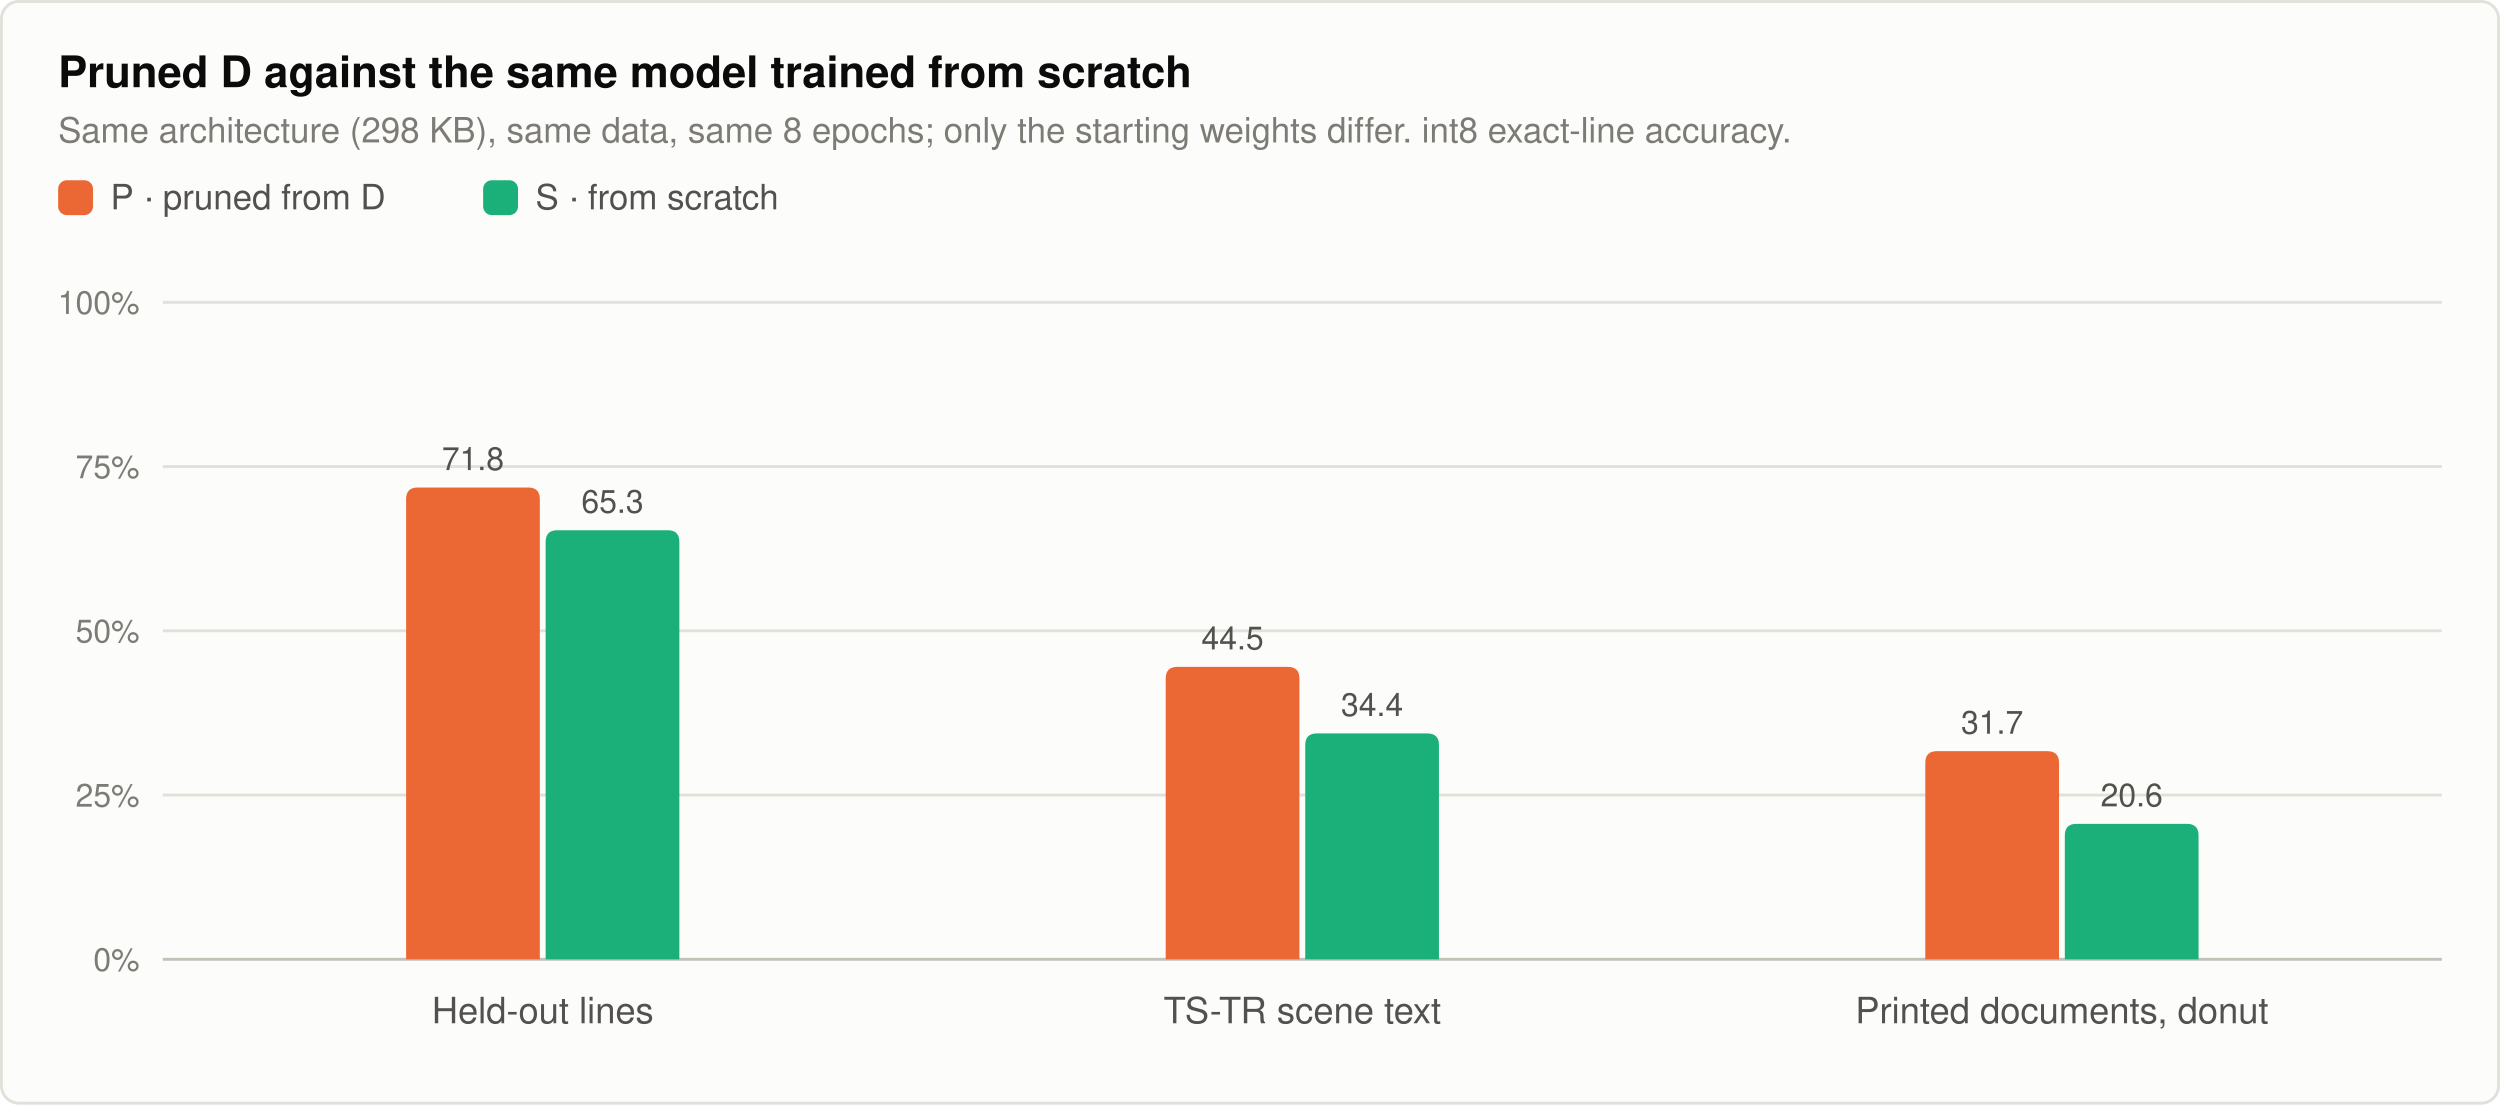
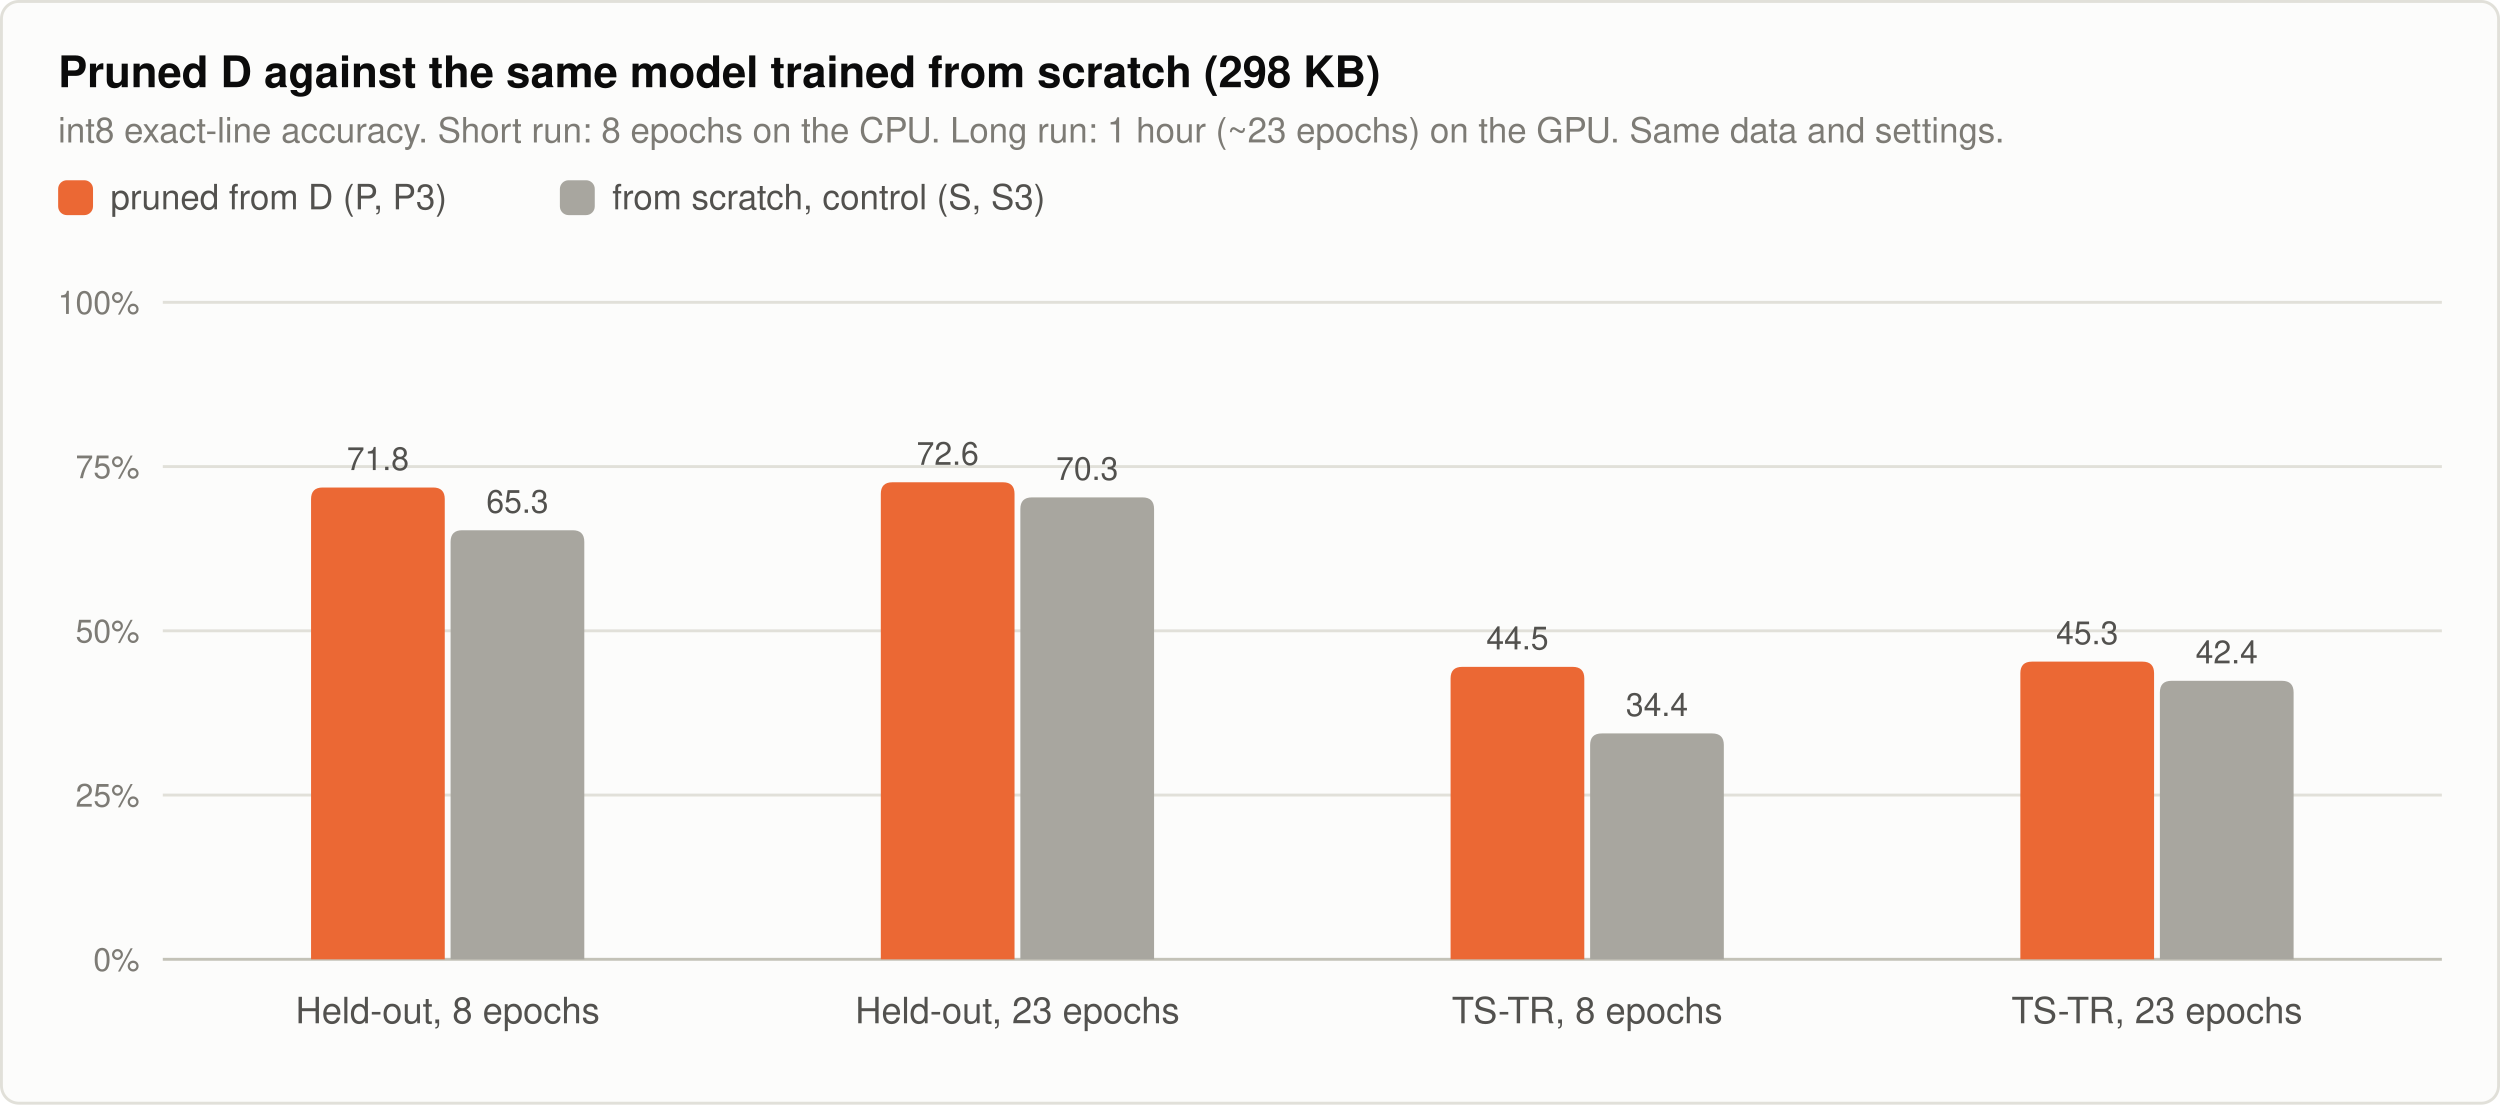
<svg xmlns="http://www.w3.org/2000/svg" viewBox="0 0 860 380" width="860" height="380" font-family="-apple-system, BlinkMacSystemFont, 'Segoe UI', Helvetica, Arial, sans-serif">
  <rect x="0.5" y="0.5" width="859" height="379" rx="6" fill="#fcfcfb" stroke="#e1e0d9" />
-   <text x="20" y="30" font-size="15" font-weight="600" fill="#0b0b0b">Pruned D against the same model trained from scratch</text>
-   <text x="20" y="49" font-size="12" fill="#7d7b75">Same architecture (298 KB), same data, same 8 epochs; only the starting weights differ. int8 exact-line accuracy.</text>
+   <text x="20" y="30" font-size="15" font-weight="600" fill="#0b0b0b">Pruned D against the same model trained from scratch (298 KB)</text>
+   <text x="20" y="49" font-size="12" fill="#7d7b75">int8 exact-line accuracy. Short run: 8 epochs on the CPU. Long run: 1 hour (~23 epochs) on the GPU. Same data and settings.</text>
  <rect x="20" y="62" width="12" height="12" rx="3" fill="#eb6834" />
-   <text x="38" y="72" font-size="12" fill="#52514e">P · pruned from D</text>
-   <rect x="166.2" y="62" width="12" height="12" rx="3" fill="#1baf7a" />
-   <text x="184.2" y="72" font-size="12" fill="#52514e">S · from scratch</text>
+   <text x="38" y="72" font-size="12" fill="#52514e">pruned from D (P, P3)</text>
+   <rect x="192.6" y="62" width="12" height="12" rx="3" fill="#a8a69f" />
+   <text x="210.6" y="72" font-size="12" fill="#52514e">from scratch, control (S, S3)</text>
  <line x1="56" x2="840" y1="330.0" y2="330.0" stroke="#c3c2b7" />
  <text x="48" y="334.0" font-size="11" text-anchor="end" fill="#7d7b75">0%</text>
  <line x1="56" x2="840" y1="273.5" y2="273.5" stroke="#e1e0d9" />
  <text x="48" y="277.5" font-size="11" text-anchor="end" fill="#7d7b75">25%</text>
  <line x1="56" x2="840" y1="217.0" y2="217.0" stroke="#e1e0d9" />
  <text x="48" y="221.0" font-size="11" text-anchor="end" fill="#7d7b75">50%</text>
  <line x1="56" x2="840" y1="160.5" y2="160.5" stroke="#e1e0d9" />
  <text x="48" y="164.5" font-size="11" text-anchor="end" fill="#7d7b75">75%</text>
  <line x1="56" x2="840" y1="104.0" y2="104.0" stroke="#e1e0d9" />
  <text x="48" y="108.0" font-size="11" text-anchor="end" fill="#7d7b75">100%</text>
-   <path d="M139.7,330.0 V171.7 Q139.7,167.7 143.7,167.7 H181.7 Q185.7,167.7 185.7,171.7 V330.0 Z" fill="#eb6834" />
-   <text x="162.7" y="161.7" font-size="11" text-anchor="middle" fill="#52514e">71.8</text>
-   <path d="M187.7,330.0 V186.4 Q187.7,182.4 191.7,182.4 H229.7 Q233.7,182.4 233.7,186.4 V330.0 Z" fill="#1baf7a" />
-   <text x="210.7" y="176.4" font-size="11" text-anchor="middle" fill="#52514e">65.3</text>
-   <text x="186.7" y="352" font-size="12.5" text-anchor="middle" fill="#52514e">Held-out lines</text>
-   <path d="M401.0,330.0 V233.4 Q401.0,229.4 405.0,229.4 H443.0 Q447.0,229.4 447.0,233.4 V330.0 Z" fill="#eb6834" />
-   <text x="424.0" y="223.4" font-size="11" text-anchor="middle" fill="#52514e">44.5</text>
-   <path d="M449.0,330.0 V256.3 Q449.0,252.3 453.0,252.3 H491.0 Q495.0,252.3 495.0,256.3 V330.0 Z" fill="#1baf7a" />
-   <text x="472.0" y="246.3" font-size="11" text-anchor="middle" fill="#52514e">34.4</text>
-   <text x="448.0" y="352" font-size="12.5" text-anchor="middle" fill="#52514e">TS-TR scene text</text>
-   <path d="M662.3,330.0 V262.4 Q662.3,258.4 666.3,258.4 H704.3 Q708.3,258.4 708.3,262.4 V330.0 Z" fill="#eb6834" />
-   <text x="685.3" y="252.4" font-size="11" text-anchor="middle" fill="#52514e">31.7</text>
-   <path d="M710.3,330.0 V287.4 Q710.3,283.4 714.3,283.4 H752.3 Q756.3,283.4 756.3,287.4 V330.0 Z" fill="#1baf7a" />
-   <text x="733.3" y="277.4" font-size="11" text-anchor="middle" fill="#52514e">20.6</text>
-   <text x="709.3" y="352" font-size="12.5" text-anchor="middle" fill="#52514e">Printed documents, donut</text>
+   <path d="M107.0,330.0 V171.7 Q107.0,167.7 111.0,167.7 H149.0 Q153.0,167.7 153.0,171.7 V330.0 Z" fill="#eb6834" />
+   <text x="130.0" y="161.7" font-size="11" text-anchor="middle" fill="#52514e">71.8</text>
+   <path d="M155.0,330.0 V186.4 Q155.0,182.4 159.0,182.4 H197.0 Q201.0,182.4 201.0,186.4 V330.0 Z" fill="#a8a69f" />
+   <text x="178.0" y="176.4" font-size="11" text-anchor="middle" fill="#52514e">65.3</text>
+   <text x="154.0" y="352" font-size="12.5" text-anchor="middle" fill="#52514e">Held-out, 8 epochs</text>
+   <path d="M303.0,330.0 V169.9 Q303.0,165.9 307.0,165.9 H345.0 Q349.0,165.9 349.0,169.9 V330.0 Z" fill="#eb6834" />
+   <text x="326.0" y="159.9" font-size="11" text-anchor="middle" fill="#52514e">72.6</text>
+   <path d="M351.0,330.0 V175.1 Q351.0,171.1 355.0,171.1 H393.0 Q397.0,171.1 397.0,175.1 V330.0 Z" fill="#a8a69f" />
+   <text x="374.0" y="165.1" font-size="11" text-anchor="middle" fill="#52514e">70.3</text>
+   <text x="350.0" y="352" font-size="12.5" text-anchor="middle" fill="#52514e">Held-out, 23 epochs</text>
+   <path d="M499.0,330.0 V233.4 Q499.0,229.4 503.0,229.4 H541.0 Q545.0,229.4 545.0,233.4 V330.0 Z" fill="#eb6834" />
+   <text x="522.0" y="223.4" font-size="11" text-anchor="middle" fill="#52514e">44.5</text>
+   <path d="M547.0,330.0 V256.3 Q547.0,252.3 551.0,252.3 H589.0 Q593.0,252.3 593.0,256.3 V330.0 Z" fill="#a8a69f" />
+   <text x="570.0" y="246.3" font-size="11" text-anchor="middle" fill="#52514e">34.4</text>
+   <text x="546.0" y="352" font-size="12.5" text-anchor="middle" fill="#52514e">TS-TR, 8 epochs</text>
+   <path d="M695.0,330.0 V231.6 Q695.0,227.6 699.0,227.6 H737.0 Q741.0,227.6 741.0,231.6 V330.0 Z" fill="#eb6834" />
+   <text x="718.0" y="221.6" font-size="11" text-anchor="middle" fill="#52514e">45.3</text>
+   <path d="M743.0,330.0 V238.2 Q743.0,234.2 747.0,234.2 H785.0 Q789.0,234.2 789.0,238.2 V330.0 Z" fill="#a8a69f" />
+   <text x="766.0" y="228.2" font-size="11" text-anchor="middle" fill="#52514e">42.4</text>
+   <text x="742.0" y="352" font-size="12.5" text-anchor="middle" fill="#52514e">TS-TR, 23 epochs</text>
</svg>
